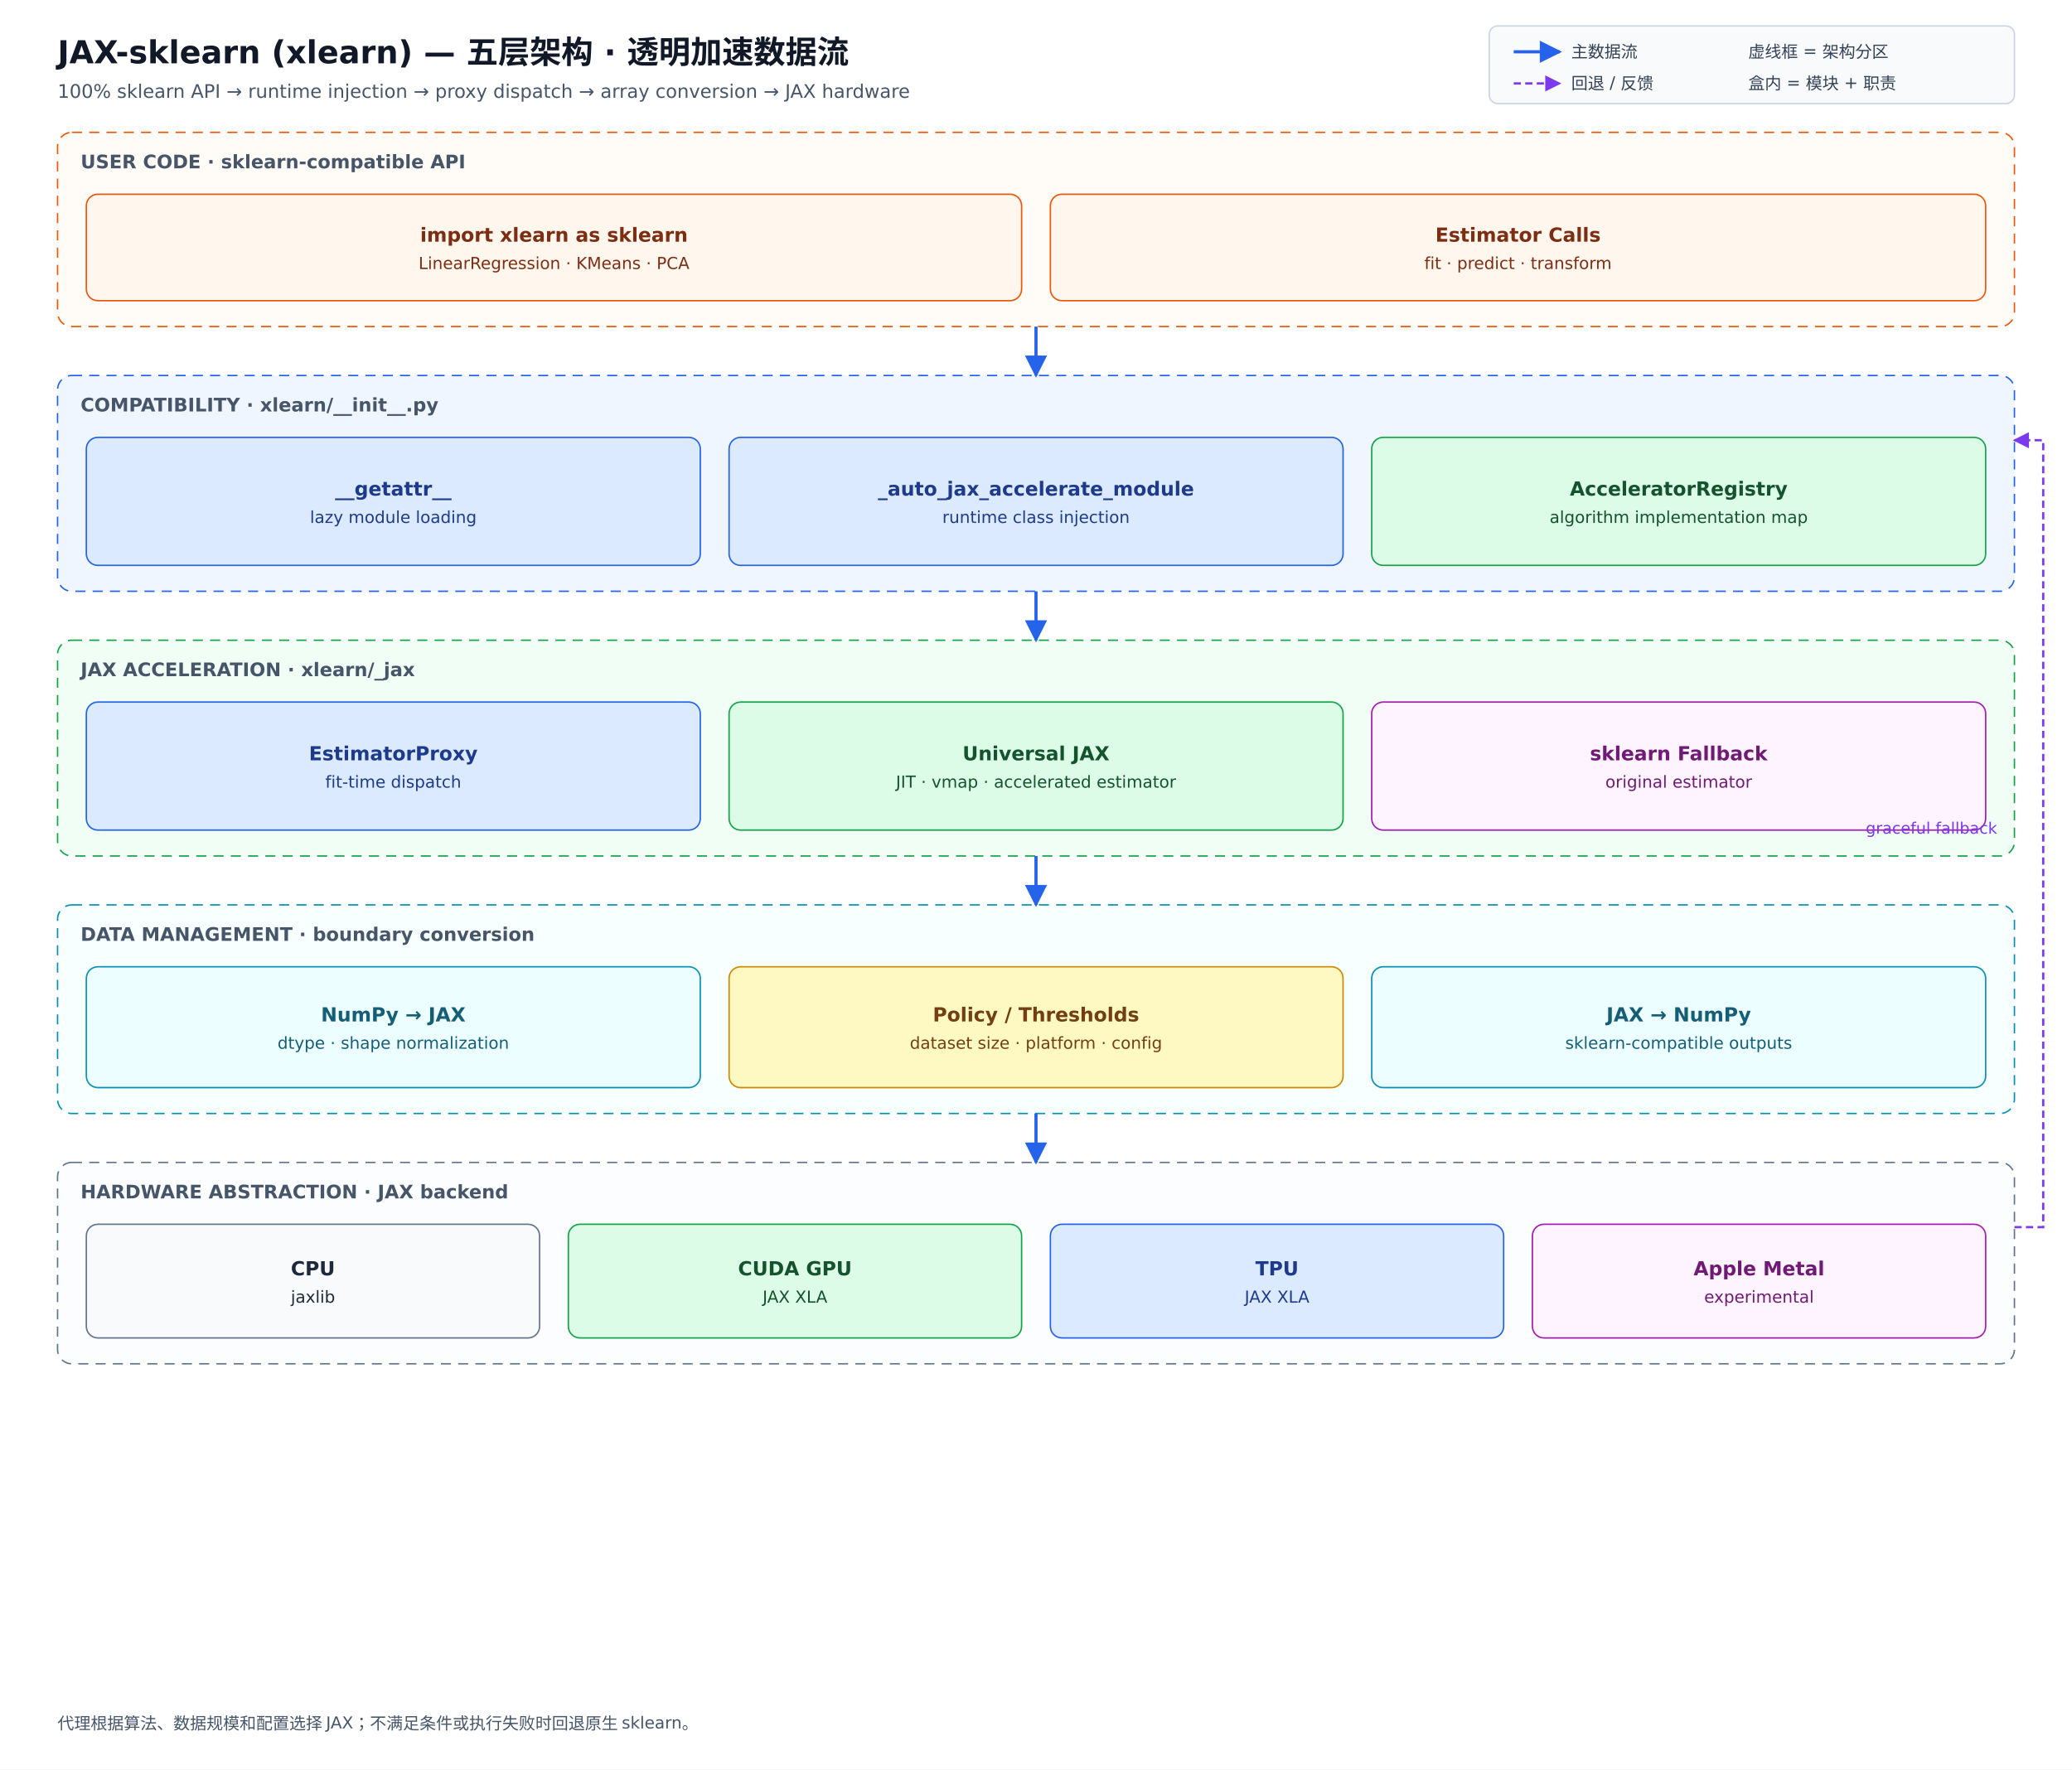
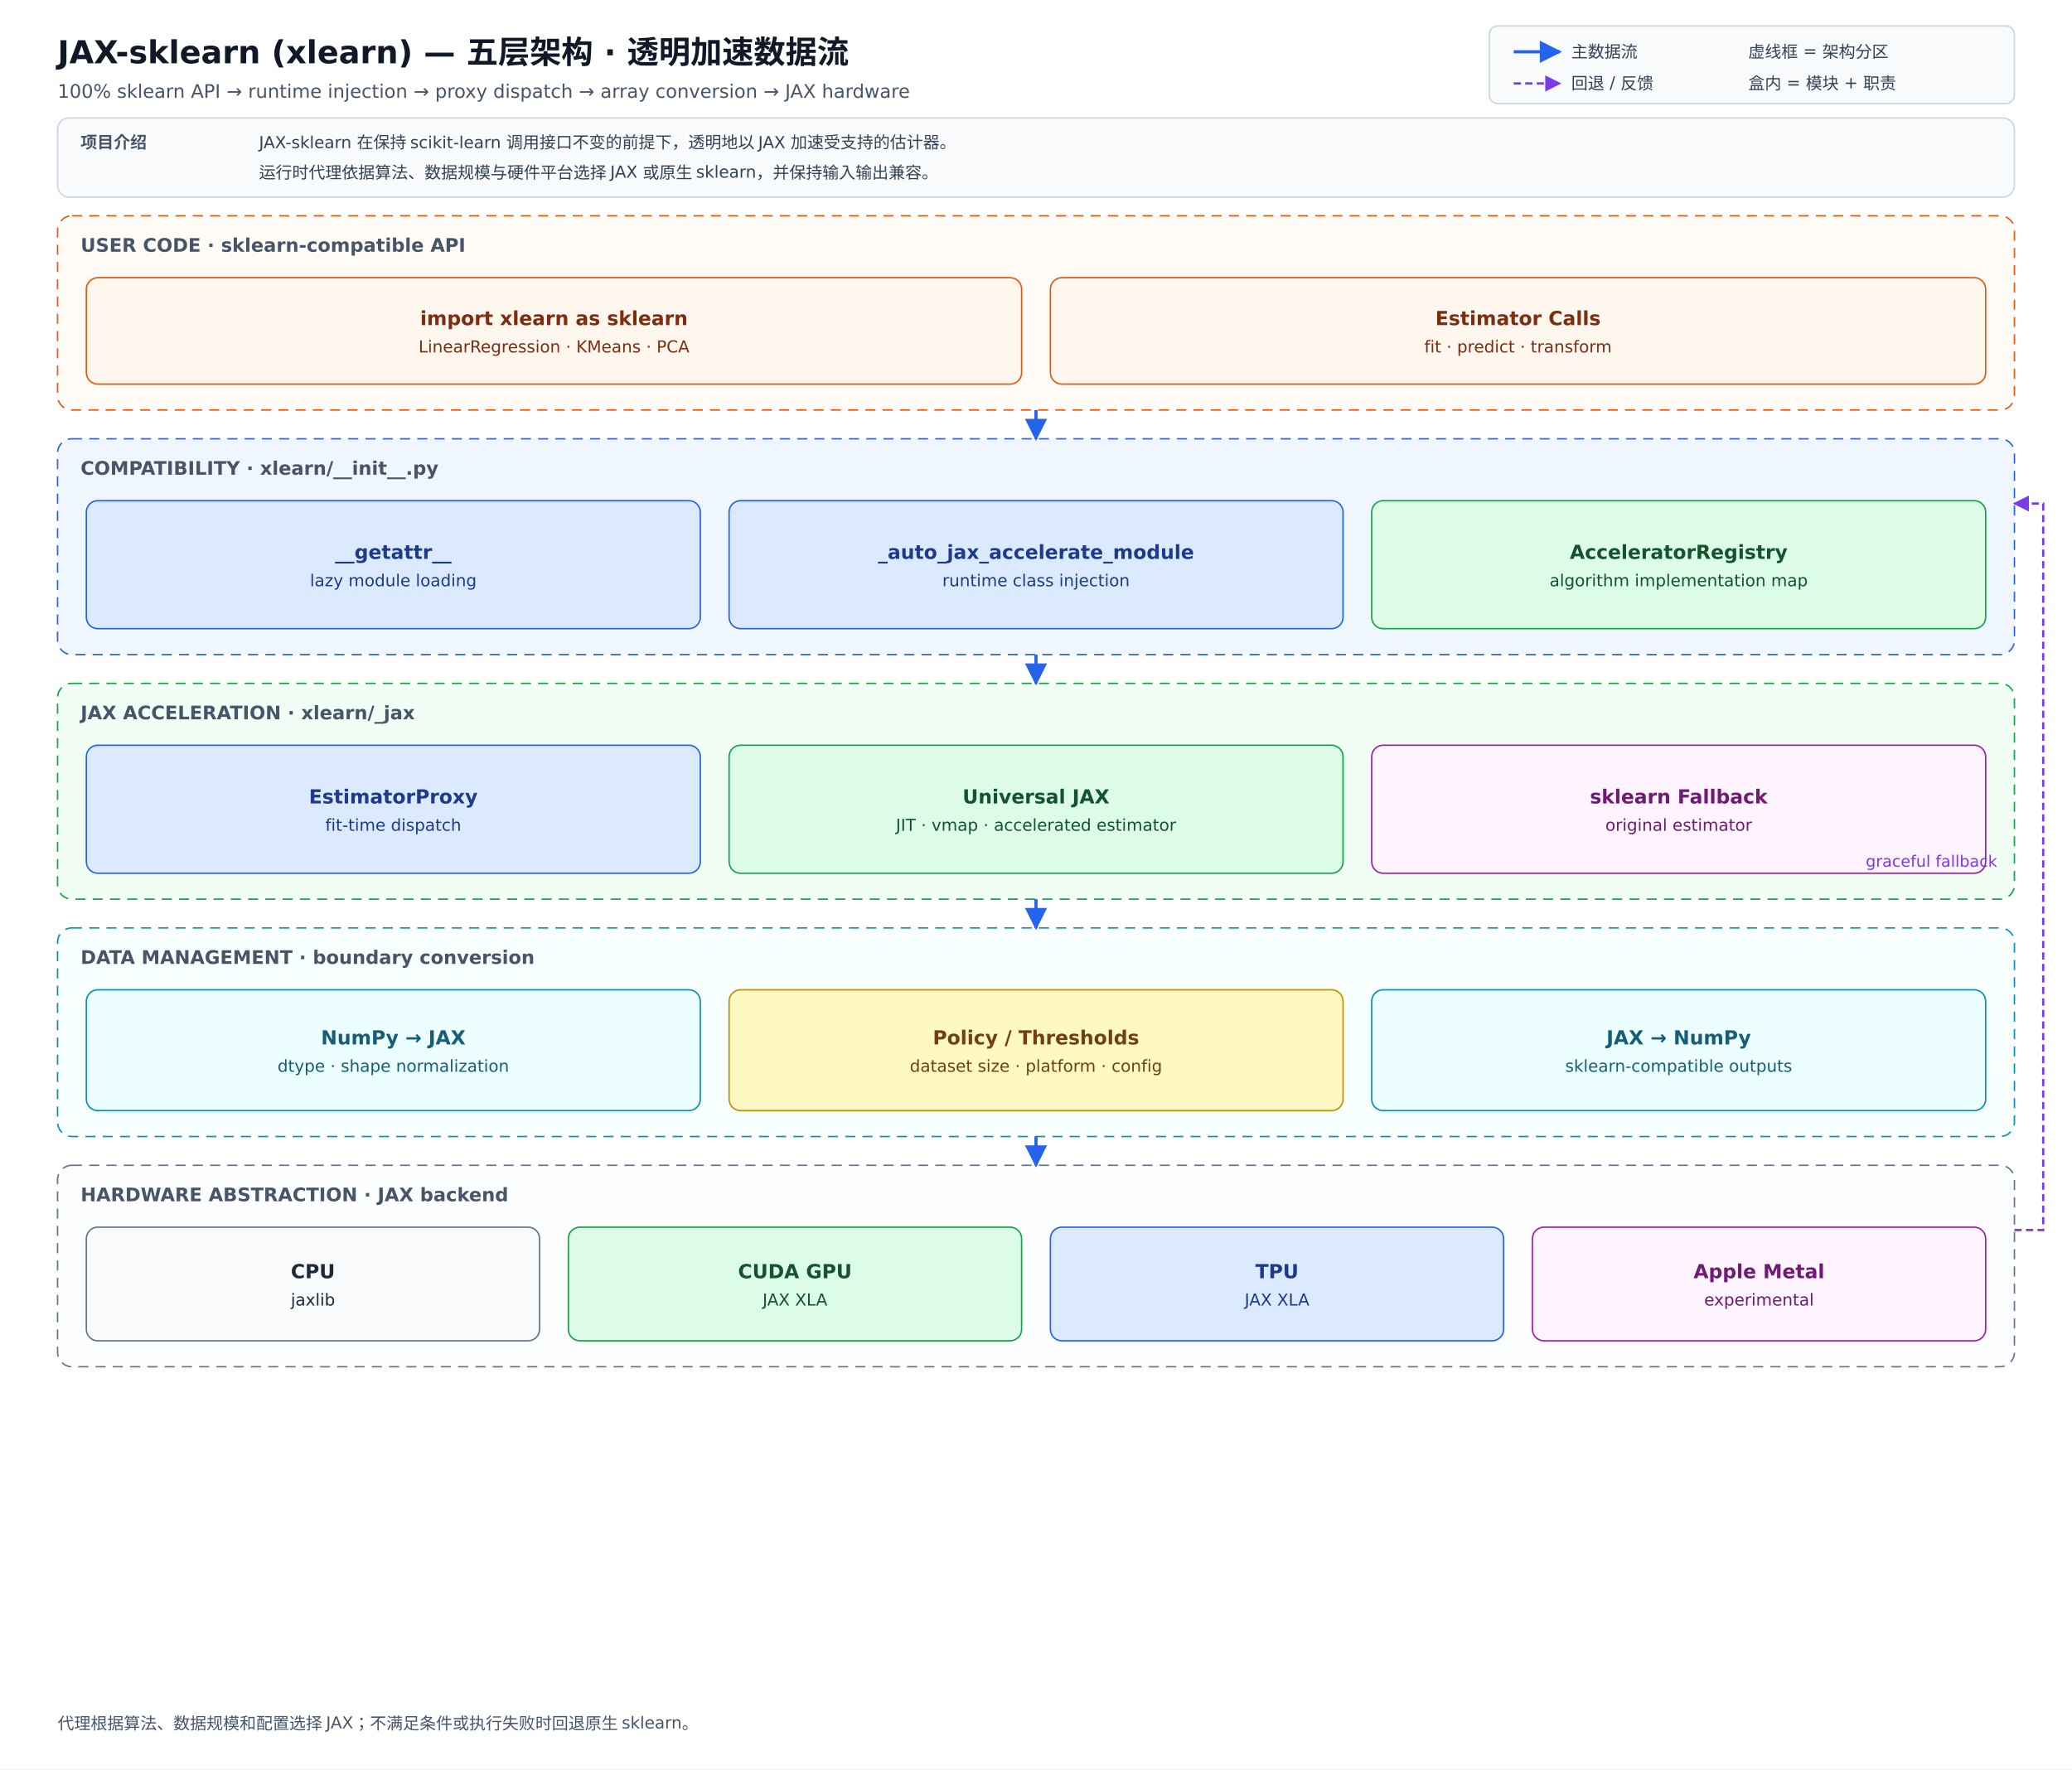
<svg xmlns="http://www.w3.org/2000/svg" viewBox="0 0 1440 1230" font-family="WenQuanYi Micro Hei, DejaVu Sans, sans-serif">
  <defs>
    <marker id="arr" viewBox="0 0 10 10" refX="9" refY="5" markerWidth="7" markerHeight="7" orient="auto">
      <path d="M0,0 L10,5 L0,10 z" fill="#2563eb" />
    </marker>
    <marker id="arrP" viewBox="0 0 10 10" refX="9" refY="5" markerWidth="7" markerHeight="7" orient="auto">
      <path d="M0,0 L10,5 L0,10 z" fill="#7c3aed" />
    </marker>
  </defs>
  <rect x="0" y="0" width="1440" height="1230" fill="#ffffff" />
  <text x="40" y="44" font-size="22" fill="#111827" font-weight="700" text-anchor="start">JAX-sklearn (xlearn) — 五层架构 · 透明加速数据流</text>
  <text x="40" y="68" font-size="13" fill="#475569" font-weight="400" text-anchor="start">100% sklearn API → runtime injection → proxy dispatch → array conversion → JAX hardware</text>
  <rect x="1035" y="18" width="365" height="54" rx="6" fill="#f8fafc" stroke="#cbd5e1" />
  <line x1="1052" y1="36" x2="1084" y2="36" stroke="#2563eb" stroke-width="2.2" marker-end="url(#arr)" />
  <text x="1092" y="40" font-size="11.5" fill="#334155" font-weight="400" text-anchor="start">主数据流</text>
  <line x1="1052" y1="58" x2="1084" y2="58" stroke="#7c3aed" stroke-width="1.6" stroke-dasharray="5,3" marker-end="url(#arrP)" />
  <text x="1092" y="62" font-size="11.5" fill="#334155" font-weight="400" text-anchor="start">回退 / 反馈</text>
  <text x="1215" y="40" font-size="11.5" fill="#334155" font-weight="400" text-anchor="start">虚线框 = 架构分区</text>
  <text x="1215" y="62" font-size="11.5" fill="#334155" font-weight="400" text-anchor="start">盒内 = 模块 + 职责</text>
-   <rect x="40" y="92" width="1360" height="135" rx="10" fill="#fff7ed" fill-opacity="0.42" stroke="#ea580c" stroke-dasharray="7,5" />
-   <text x="56" y="117" font-size="13" fill="#475569" font-weight="700" text-anchor="start">USER CODE · sklearn-compatible API</text>
-   <rect x="60.0" y="135" width="650.0" height="74" rx="8" fill="#fff7ed" stroke="#ea580c" />
-   <text x="385.0" y="168.0" font-size="13.5" fill="#7c2d12" font-weight="700" text-anchor="middle">import xlearn as sklearn</text>
-   <text x="385.0" y="187.0" font-size="11.5" fill="#7c2d12" font-weight="400" text-anchor="middle">LinearRegression · KMeans · PCA</text>
-   <rect x="730.0" y="135" width="650.0" height="74" rx="8" fill="#fff7ed" stroke="#ea580c" />
-   <text x="1055.0" y="168.0" font-size="13.5" fill="#7c2d12" font-weight="700" text-anchor="middle">Estimator Calls</text>
-   <text x="1055.0" y="187.0" font-size="11.5" fill="#7c2d12" font-weight="400" text-anchor="middle">fit · predict · transform</text>
-   <rect x="40" y="261" width="1360" height="150" rx="10" fill="#dbeafe" fill-opacity="0.42" stroke="#2563eb" stroke-dasharray="7,5" />
-   <text x="56" y="286" font-size="13" fill="#475569" font-weight="700" text-anchor="start">COMPATIBILITY · xlearn/__init__.py</text>
-   <rect x="60.0" y="304" width="426.7" height="89" rx="8" fill="#dbeafe" stroke="#2563eb" />
-   <text x="273.333" y="344.5" font-size="13.5" fill="#1e3a8a" font-weight="700" text-anchor="middle">__getattr__</text>
-   <text x="273.333" y="363.5" font-size="11.5" fill="#1e3a8a" font-weight="400" text-anchor="middle">lazy module loading</text>
-   <rect x="506.7" y="304" width="426.7" height="89" rx="8" fill="#dbeafe" stroke="#2563eb" />
-   <text x="720.0" y="344.5" font-size="13.5" fill="#1e3a8a" font-weight="700" text-anchor="middle">_auto_jax_accelerate_module</text>
-   <text x="720.0" y="363.5" font-size="11.5" fill="#1e3a8a" font-weight="400" text-anchor="middle">runtime class injection</text>
-   <rect x="953.3" y="304" width="426.7" height="89" rx="8" fill="#dcfce7" stroke="#16a34a" />
-   <text x="1166.667" y="344.5" font-size="13.5" fill="#14532d" font-weight="700" text-anchor="middle">AcceleratorRegistry</text>
-   <text x="1166.667" y="363.5" font-size="11.5" fill="#14532d" font-weight="400" text-anchor="middle">algorithm implementation map</text>
-   <rect x="40" y="445" width="1360" height="150" rx="10" fill="#dcfce7" fill-opacity="0.42" stroke="#16a34a" stroke-dasharray="7,5" />
-   <text x="56" y="470" font-size="13" fill="#475569" font-weight="700" text-anchor="start">JAX ACCELERATION · xlearn/_jax</text>
-   <rect x="60.0" y="488" width="426.7" height="89" rx="8" fill="#dbeafe" stroke="#2563eb" />
-   <text x="273.333" y="528.5" font-size="13.5" fill="#1e3a8a" font-weight="700" text-anchor="middle">EstimatorProxy</text>
-   <text x="273.333" y="547.5" font-size="11.5" fill="#1e3a8a" font-weight="400" text-anchor="middle">fit-time dispatch</text>
-   <rect x="506.7" y="488" width="426.7" height="89" rx="8" fill="#dcfce7" stroke="#16a34a" />
-   <text x="720.0" y="528.5" font-size="13.5" fill="#14532d" font-weight="700" text-anchor="middle">Universal JAX</text>
-   <text x="720.0" y="547.5" font-size="11.5" fill="#14532d" font-weight="400" text-anchor="middle">JIT · vmap · accelerated estimator</text>
-   <rect x="953.3" y="488" width="426.7" height="89" rx="8" fill="#fdf4ff" stroke="#a21caf" />
-   <text x="1166.667" y="528.5" font-size="13.5" fill="#701a75" font-weight="700" text-anchor="middle">sklearn Fallback</text>
-   <text x="1166.667" y="547.5" font-size="11.5" fill="#701a75" font-weight="400" text-anchor="middle">original estimator</text>
-   <rect x="40" y="629" width="1360" height="145" rx="10" fill="#ecfeff" fill-opacity="0.42" stroke="#0891b2" stroke-dasharray="7,5" />
-   <text x="56" y="654" font-size="13" fill="#475569" font-weight="700" text-anchor="start">DATA MANAGEMENT · boundary conversion</text>
-   <rect x="60.0" y="672" width="426.7" height="84" rx="8" fill="#ecfeff" stroke="#0891b2" />
-   <text x="273.333" y="710.0" font-size="13.5" fill="#155e75" font-weight="700" text-anchor="middle">NumPy → JAX</text>
-   <text x="273.333" y="729.0" font-size="11.5" fill="#155e75" font-weight="400" text-anchor="middle">dtype · shape normalization</text>
-   <rect x="506.7" y="672" width="426.7" height="84" rx="8" fill="#fef9c3" stroke="#ca8a04" />
-   <text x="720.0" y="710.0" font-size="13.5" fill="#713f12" font-weight="700" text-anchor="middle">Policy / Thresholds</text>
-   <text x="720.0" y="729.0" font-size="11.5" fill="#713f12" font-weight="400" text-anchor="middle">dataset size · platform · config</text>
-   <rect x="953.3" y="672" width="426.7" height="84" rx="8" fill="#ecfeff" stroke="#0891b2" />
-   <text x="1166.667" y="710.0" font-size="13.5" fill="#155e75" font-weight="700" text-anchor="middle">JAX → NumPy</text>
-   <text x="1166.667" y="729.0" font-size="11.5" fill="#155e75" font-weight="400" text-anchor="middle">sklearn-compatible outputs</text>
-   <rect x="40" y="808" width="1360" height="140" rx="10" fill="#f8fafc" fill-opacity="0.42" stroke="#64748b" stroke-dasharray="7,5" />
-   <text x="56" y="833" font-size="13" fill="#475569" font-weight="700" text-anchor="start">HARDWARE ABSTRACTION · JAX backend</text>
-   <rect x="60.0" y="851" width="315.0" height="79" rx="8" fill="#f8fafc" stroke="#64748b" />
-   <text x="217.5" y="886.5" font-size="13.5" fill="#1e293b" font-weight="700" text-anchor="middle">CPU</text>
-   <text x="217.5" y="905.5" font-size="11.5" fill="#1e293b" font-weight="400" text-anchor="middle">jaxlib</text>
-   <rect x="395.0" y="851" width="315.0" height="79" rx="8" fill="#dcfce7" stroke="#16a34a" />
-   <text x="552.5" y="886.5" font-size="13.5" fill="#14532d" font-weight="700" text-anchor="middle">CUDA GPU</text>
-   <text x="552.5" y="905.5" font-size="11.5" fill="#14532d" font-weight="400" text-anchor="middle">JAX XLA</text>
-   <rect x="730.0" y="851" width="315.0" height="79" rx="8" fill="#dbeafe" stroke="#2563eb" />
-   <text x="887.5" y="886.5" font-size="13.5" fill="#1e3a8a" font-weight="700" text-anchor="middle">TPU</text>
-   <text x="887.5" y="905.5" font-size="11.5" fill="#1e3a8a" font-weight="400" text-anchor="middle">JAX XLA</text>
-   <rect x="1065.0" y="851" width="315.0" height="79" rx="8" fill="#fdf4ff" stroke="#a21caf" />
-   <text x="1222.5" y="886.5" font-size="13.5" fill="#701a75" font-weight="700" text-anchor="middle">Apple Metal</text>
-   <text x="1222.5" y="905.5" font-size="11.5" fill="#701a75" font-weight="400" text-anchor="middle">experimental</text>
-   <line x1="720" y1="227" x2="720" y2="261" stroke="#2563eb" stroke-width="2.2" marker-end="url(#arr)" />
-   <line x1="720" y1="411" x2="720" y2="445" stroke="#2563eb" stroke-width="2.2" marker-end="url(#arr)" />
-   <line x1="720" y1="595" x2="720" y2="629" stroke="#2563eb" stroke-width="2.2" marker-end="url(#arr)" />
-   <line x1="720" y1="774" x2="720" y2="808" stroke="#2563eb" stroke-width="2.2" marker-end="url(#arr)" />
-   <path d="M 1400,853 L 1420,853 L 1420,306 L 1400,306" fill="none" stroke="#7c3aed" stroke-width="1.6" stroke-dasharray="5,3" marker-end="url(#arrP)" />
-   <text x="1388" y="579.5" font-size="11" fill="#7c3aed" font-weight="400" text-anchor="end">graceful fallback</text>
+   <rect x="40" y="82" width="1360" height="55" rx="8" fill="#f8fafc" stroke="#cbd5e1" />
+   <text x="56" y="103" font-size="11.5" fill="#475569" font-weight="700" text-anchor="start">项目介绍</text>
+   <text x="180" y="103" font-size="11.5" fill="#334155" font-weight="400" text-anchor="start">JAX-sklearn 在保持 scikit-learn 调用接口不变的前提下，透明地以 JAX 加速受支持的估计器。</text>
+   <text x="180" y="124" font-size="11.5" fill="#334155" font-weight="400" text-anchor="start">运行时代理依据算法、数据规模与硬件平台选择 JAX 或原生 sklearn，并保持输入输出兼容。</text>
+   <rect x="40" y="150" width="1360" height="135" rx="10" fill="#fff7ed" fill-opacity="0.42" stroke="#ea580c" stroke-dasharray="7,5" />
+   <text x="56" y="175" font-size="13" fill="#475569" font-weight="700" text-anchor="start">USER CODE · sklearn-compatible API</text>
+   <rect x="60.0" y="193" width="650.0" height="74" rx="8" fill="#fff7ed" stroke="#ea580c" />
+   <text x="385.0" y="226.0" font-size="13.5" fill="#7c2d12" font-weight="700" text-anchor="middle">import xlearn as sklearn</text>
+   <text x="385.0" y="245.0" font-size="11.5" fill="#7c2d12" font-weight="400" text-anchor="middle">LinearRegression · KMeans · PCA</text>
+   <rect x="730.0" y="193" width="650.0" height="74" rx="8" fill="#fff7ed" stroke="#ea580c" />
+   <text x="1055.0" y="226.0" font-size="13.5" fill="#7c2d12" font-weight="700" text-anchor="middle">Estimator Calls</text>
+   <text x="1055.0" y="245.0" font-size="11.5" fill="#7c2d12" font-weight="400" text-anchor="middle">fit · predict · transform</text>
+   <rect x="40" y="305" width="1360" height="150" rx="10" fill="#dbeafe" fill-opacity="0.42" stroke="#2563eb" stroke-dasharray="7,5" />
+   <text x="56" y="330" font-size="13" fill="#475569" font-weight="700" text-anchor="start">COMPATIBILITY · xlearn/__init__.py</text>
+   <rect x="60.0" y="348" width="426.7" height="89" rx="8" fill="#dbeafe" stroke="#2563eb" />
+   <text x="273.333" y="388.5" font-size="13.5" fill="#1e3a8a" font-weight="700" text-anchor="middle">__getattr__</text>
+   <text x="273.333" y="407.5" font-size="11.5" fill="#1e3a8a" font-weight="400" text-anchor="middle">lazy module loading</text>
+   <rect x="506.7" y="348" width="426.7" height="89" rx="8" fill="#dbeafe" stroke="#2563eb" />
+   <text x="720.0" y="388.5" font-size="13.5" fill="#1e3a8a" font-weight="700" text-anchor="middle">_auto_jax_accelerate_module</text>
+   <text x="720.0" y="407.5" font-size="11.5" fill="#1e3a8a" font-weight="400" text-anchor="middle">runtime class injection</text>
+   <rect x="953.3" y="348" width="426.7" height="89" rx="8" fill="#dcfce7" stroke="#16a34a" />
+   <text x="1166.667" y="388.5" font-size="13.5" fill="#14532d" font-weight="700" text-anchor="middle">AcceleratorRegistry</text>
+   <text x="1166.667" y="407.5" font-size="11.5" fill="#14532d" font-weight="400" text-anchor="middle">algorithm implementation map</text>
+   <rect x="40" y="475" width="1360" height="150" rx="10" fill="#dcfce7" fill-opacity="0.42" stroke="#16a34a" stroke-dasharray="7,5" />
+   <text x="56" y="500" font-size="13" fill="#475569" font-weight="700" text-anchor="start">JAX ACCELERATION · xlearn/_jax</text>
+   <rect x="60.0" y="518" width="426.7" height="89" rx="8" fill="#dbeafe" stroke="#2563eb" />
+   <text x="273.333" y="558.5" font-size="13.5" fill="#1e3a8a" font-weight="700" text-anchor="middle">EstimatorProxy</text>
+   <text x="273.333" y="577.5" font-size="11.5" fill="#1e3a8a" font-weight="400" text-anchor="middle">fit-time dispatch</text>
+   <rect x="506.7" y="518" width="426.7" height="89" rx="8" fill="#dcfce7" stroke="#16a34a" />
+   <text x="720.0" y="558.5" font-size="13.5" fill="#14532d" font-weight="700" text-anchor="middle">Universal JAX</text>
+   <text x="720.0" y="577.5" font-size="11.5" fill="#14532d" font-weight="400" text-anchor="middle">JIT · vmap · accelerated estimator</text>
+   <rect x="953.3" y="518" width="426.7" height="89" rx="8" fill="#fdf4ff" stroke="#a21caf" />
+   <text x="1166.667" y="558.5" font-size="13.5" fill="#701a75" font-weight="700" text-anchor="middle">sklearn Fallback</text>
+   <text x="1166.667" y="577.5" font-size="11.5" fill="#701a75" font-weight="400" text-anchor="middle">original estimator</text>
+   <rect x="40" y="645" width="1360" height="145" rx="10" fill="#ecfeff" fill-opacity="0.42" stroke="#0891b2" stroke-dasharray="7,5" />
+   <text x="56" y="670" font-size="13" fill="#475569" font-weight="700" text-anchor="start">DATA MANAGEMENT · boundary conversion</text>
+   <rect x="60.0" y="688" width="426.7" height="84" rx="8" fill="#ecfeff" stroke="#0891b2" />
+   <text x="273.333" y="726.0" font-size="13.5" fill="#155e75" font-weight="700" text-anchor="middle">NumPy → JAX</text>
+   <text x="273.333" y="745.0" font-size="11.5" fill="#155e75" font-weight="400" text-anchor="middle">dtype · shape normalization</text>
+   <rect x="506.7" y="688" width="426.7" height="84" rx="8" fill="#fef9c3" stroke="#ca8a04" />
+   <text x="720.0" y="726.0" font-size="13.5" fill="#713f12" font-weight="700" text-anchor="middle">Policy / Thresholds</text>
+   <text x="720.0" y="745.0" font-size="11.5" fill="#713f12" font-weight="400" text-anchor="middle">dataset size · platform · config</text>
+   <rect x="953.3" y="688" width="426.7" height="84" rx="8" fill="#ecfeff" stroke="#0891b2" />
+   <text x="1166.667" y="726.0" font-size="13.5" fill="#155e75" font-weight="700" text-anchor="middle">JAX → NumPy</text>
+   <text x="1166.667" y="745.0" font-size="11.5" fill="#155e75" font-weight="400" text-anchor="middle">sklearn-compatible outputs</text>
+   <rect x="40" y="810" width="1360" height="140" rx="10" fill="#f8fafc" fill-opacity="0.42" stroke="#64748b" stroke-dasharray="7,5" />
+   <text x="56" y="835" font-size="13" fill="#475569" font-weight="700" text-anchor="start">HARDWARE ABSTRACTION · JAX backend</text>
+   <rect x="60.0" y="853" width="315.0" height="79" rx="8" fill="#f8fafc" stroke="#64748b" />
+   <text x="217.5" y="888.5" font-size="13.5" fill="#1e293b" font-weight="700" text-anchor="middle">CPU</text>
+   <text x="217.5" y="907.5" font-size="11.5" fill="#1e293b" font-weight="400" text-anchor="middle">jaxlib</text>
+   <rect x="395.0" y="853" width="315.0" height="79" rx="8" fill="#dcfce7" stroke="#16a34a" />
+   <text x="552.5" y="888.5" font-size="13.5" fill="#14532d" font-weight="700" text-anchor="middle">CUDA GPU</text>
+   <text x="552.5" y="907.5" font-size="11.5" fill="#14532d" font-weight="400" text-anchor="middle">JAX XLA</text>
+   <rect x="730.0" y="853" width="315.0" height="79" rx="8" fill="#dbeafe" stroke="#2563eb" />
+   <text x="887.5" y="888.5" font-size="13.5" fill="#1e3a8a" font-weight="700" text-anchor="middle">TPU</text>
+   <text x="887.5" y="907.5" font-size="11.5" fill="#1e3a8a" font-weight="400" text-anchor="middle">JAX XLA</text>
+   <rect x="1065.0" y="853" width="315.0" height="79" rx="8" fill="#fdf4ff" stroke="#a21caf" />
+   <text x="1222.5" y="888.5" font-size="13.5" fill="#701a75" font-weight="700" text-anchor="middle">Apple Metal</text>
+   <text x="1222.5" y="907.5" font-size="11.5" fill="#701a75" font-weight="400" text-anchor="middle">experimental</text>
+   <line x1="720" y1="285" x2="720" y2="305" stroke="#2563eb" stroke-width="2.2" marker-end="url(#arr)" />
+   <line x1="720" y1="455" x2="720" y2="475" stroke="#2563eb" stroke-width="2.2" marker-end="url(#arr)" />
+   <line x1="720" y1="625" x2="720" y2="645" stroke="#2563eb" stroke-width="2.2" marker-end="url(#arr)" />
+   <line x1="720" y1="790" x2="720" y2="810" stroke="#2563eb" stroke-width="2.2" marker-end="url(#arr)" />
+   <path d="M 1400,855 L 1420,855 L 1420,350 L 1400,350" fill="none" stroke="#7c3aed" stroke-width="1.6" stroke-dasharray="5,3" marker-end="url(#arrP)" />
+   <text x="1388" y="602.5" font-size="11" fill="#7c3aed" font-weight="400" text-anchor="end">graceful fallback</text>
  <text x="40" y="1202" font-size="11.5" fill="#475569" font-weight="400" text-anchor="start">代理根据算法、数据规模和配置选择 JAX；不满足条件或执行失败时回退原生 sklearn。</text>
</svg>
